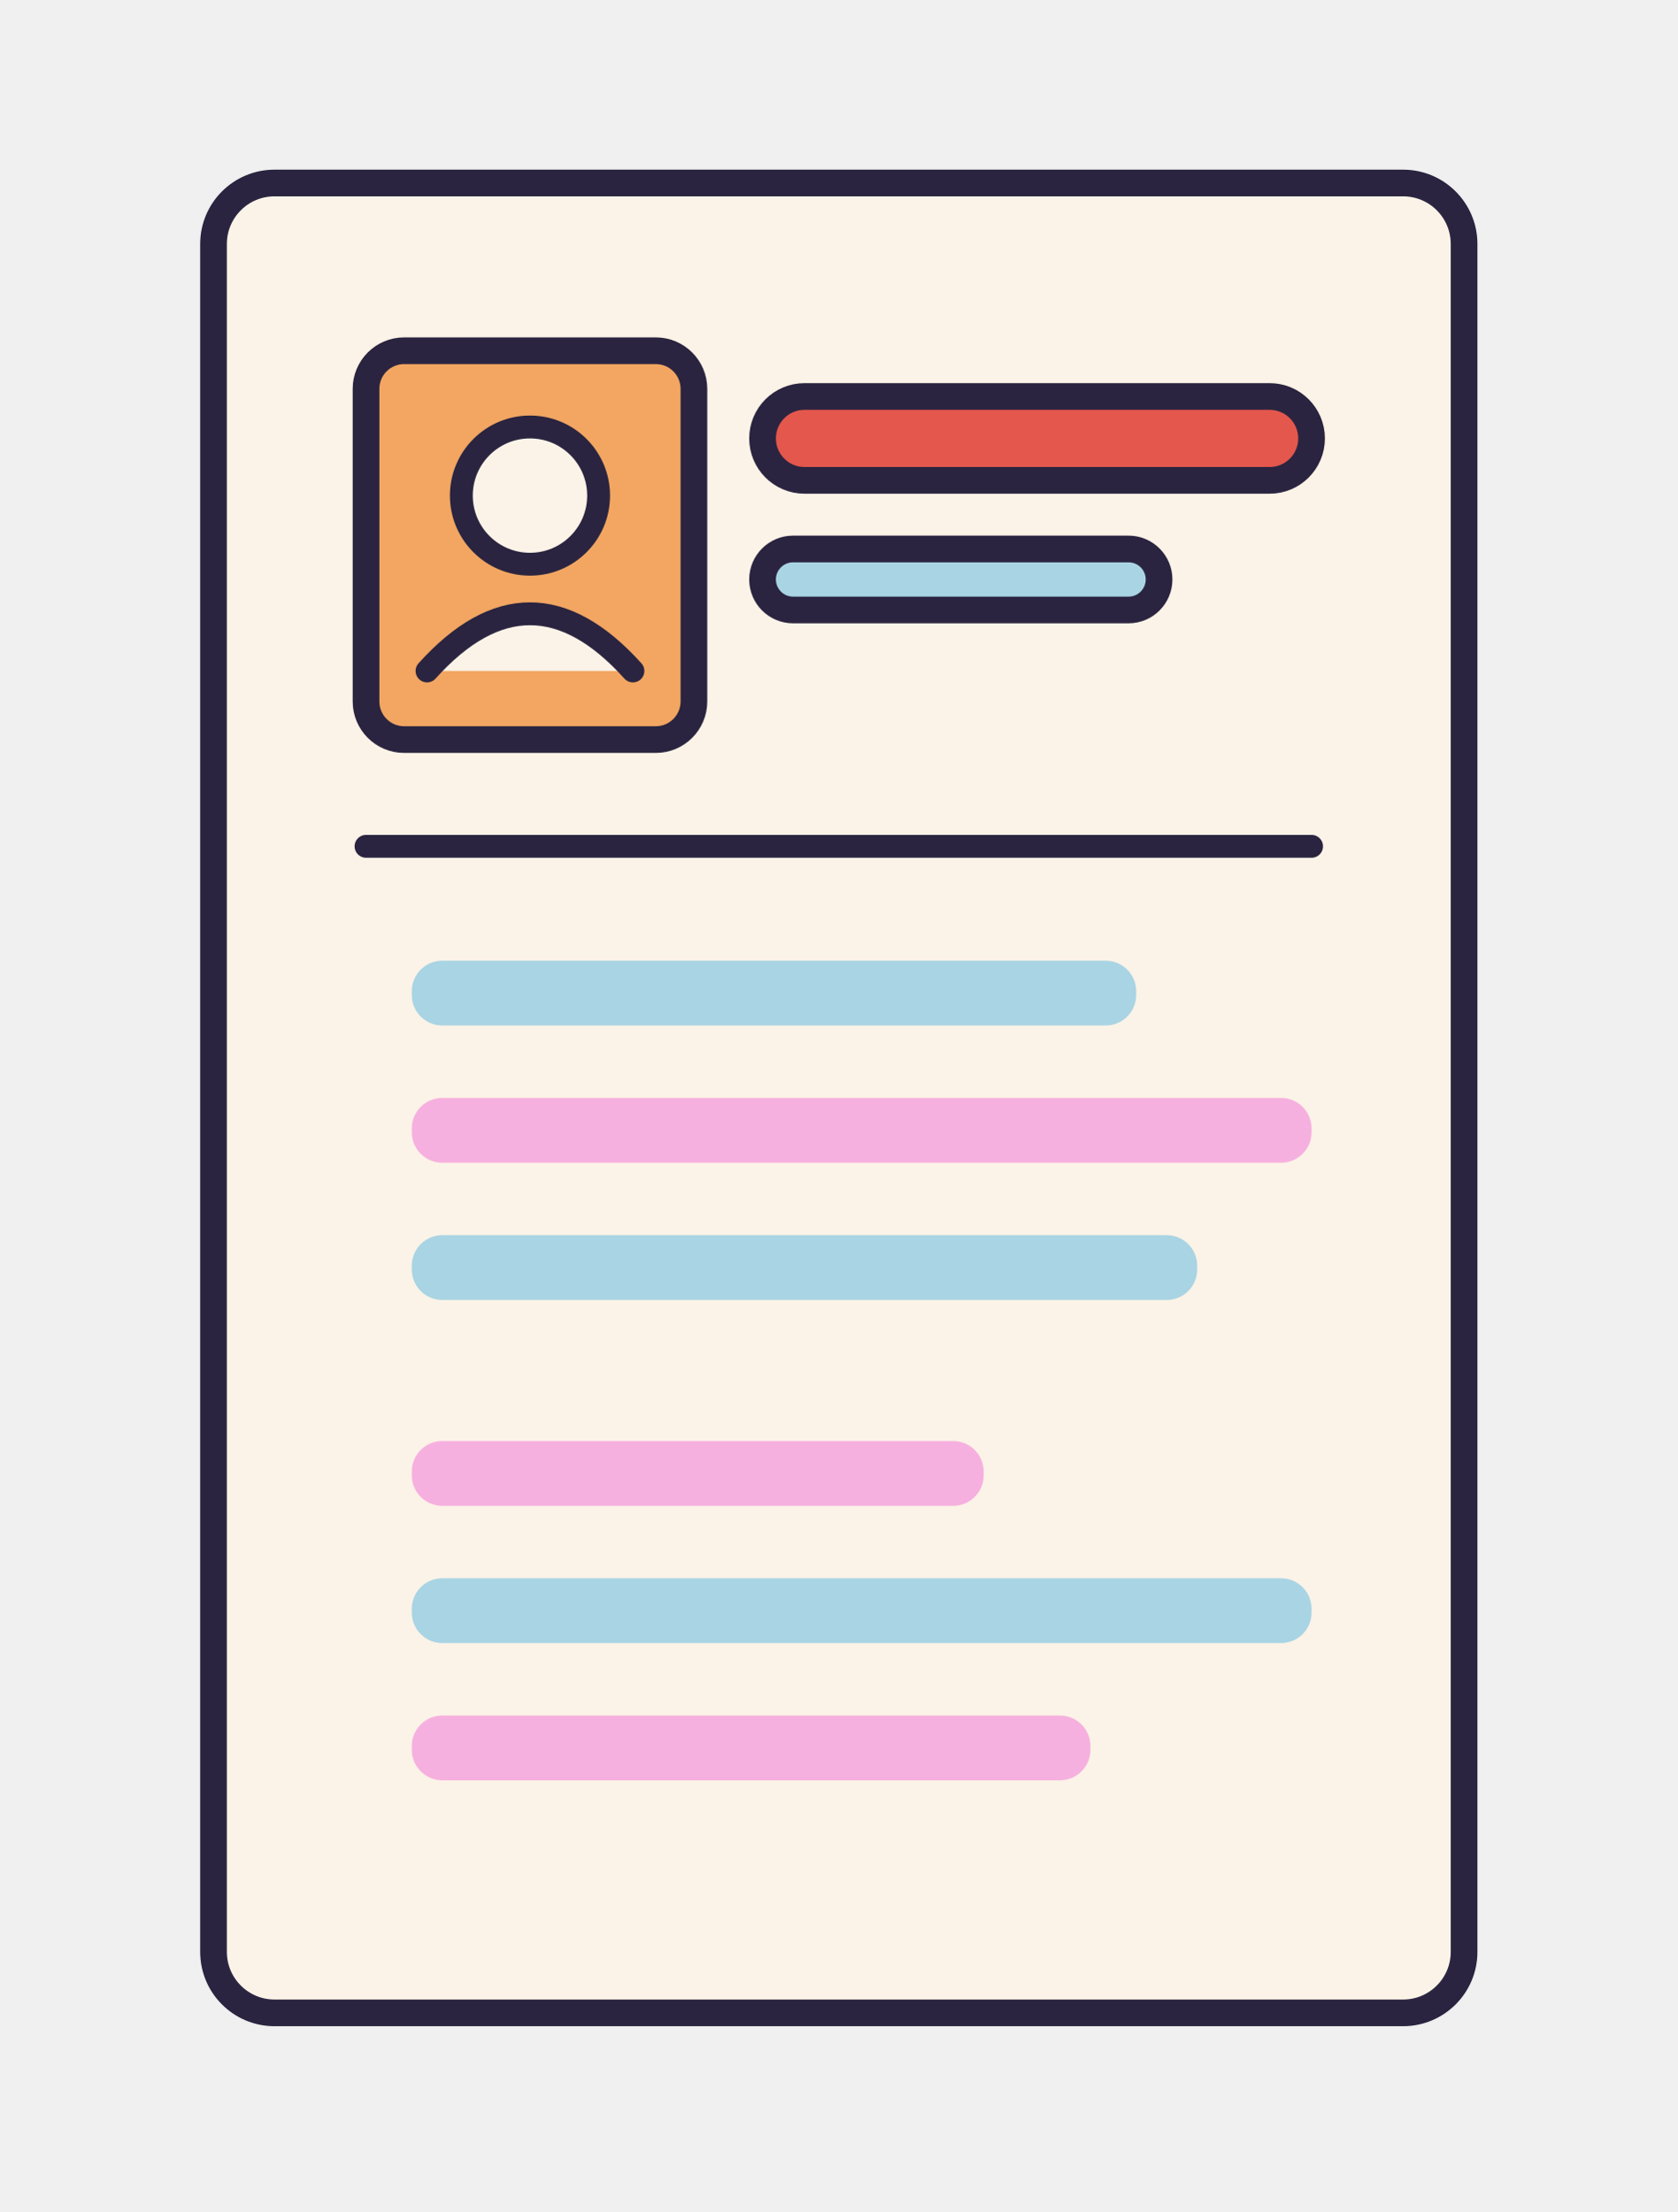
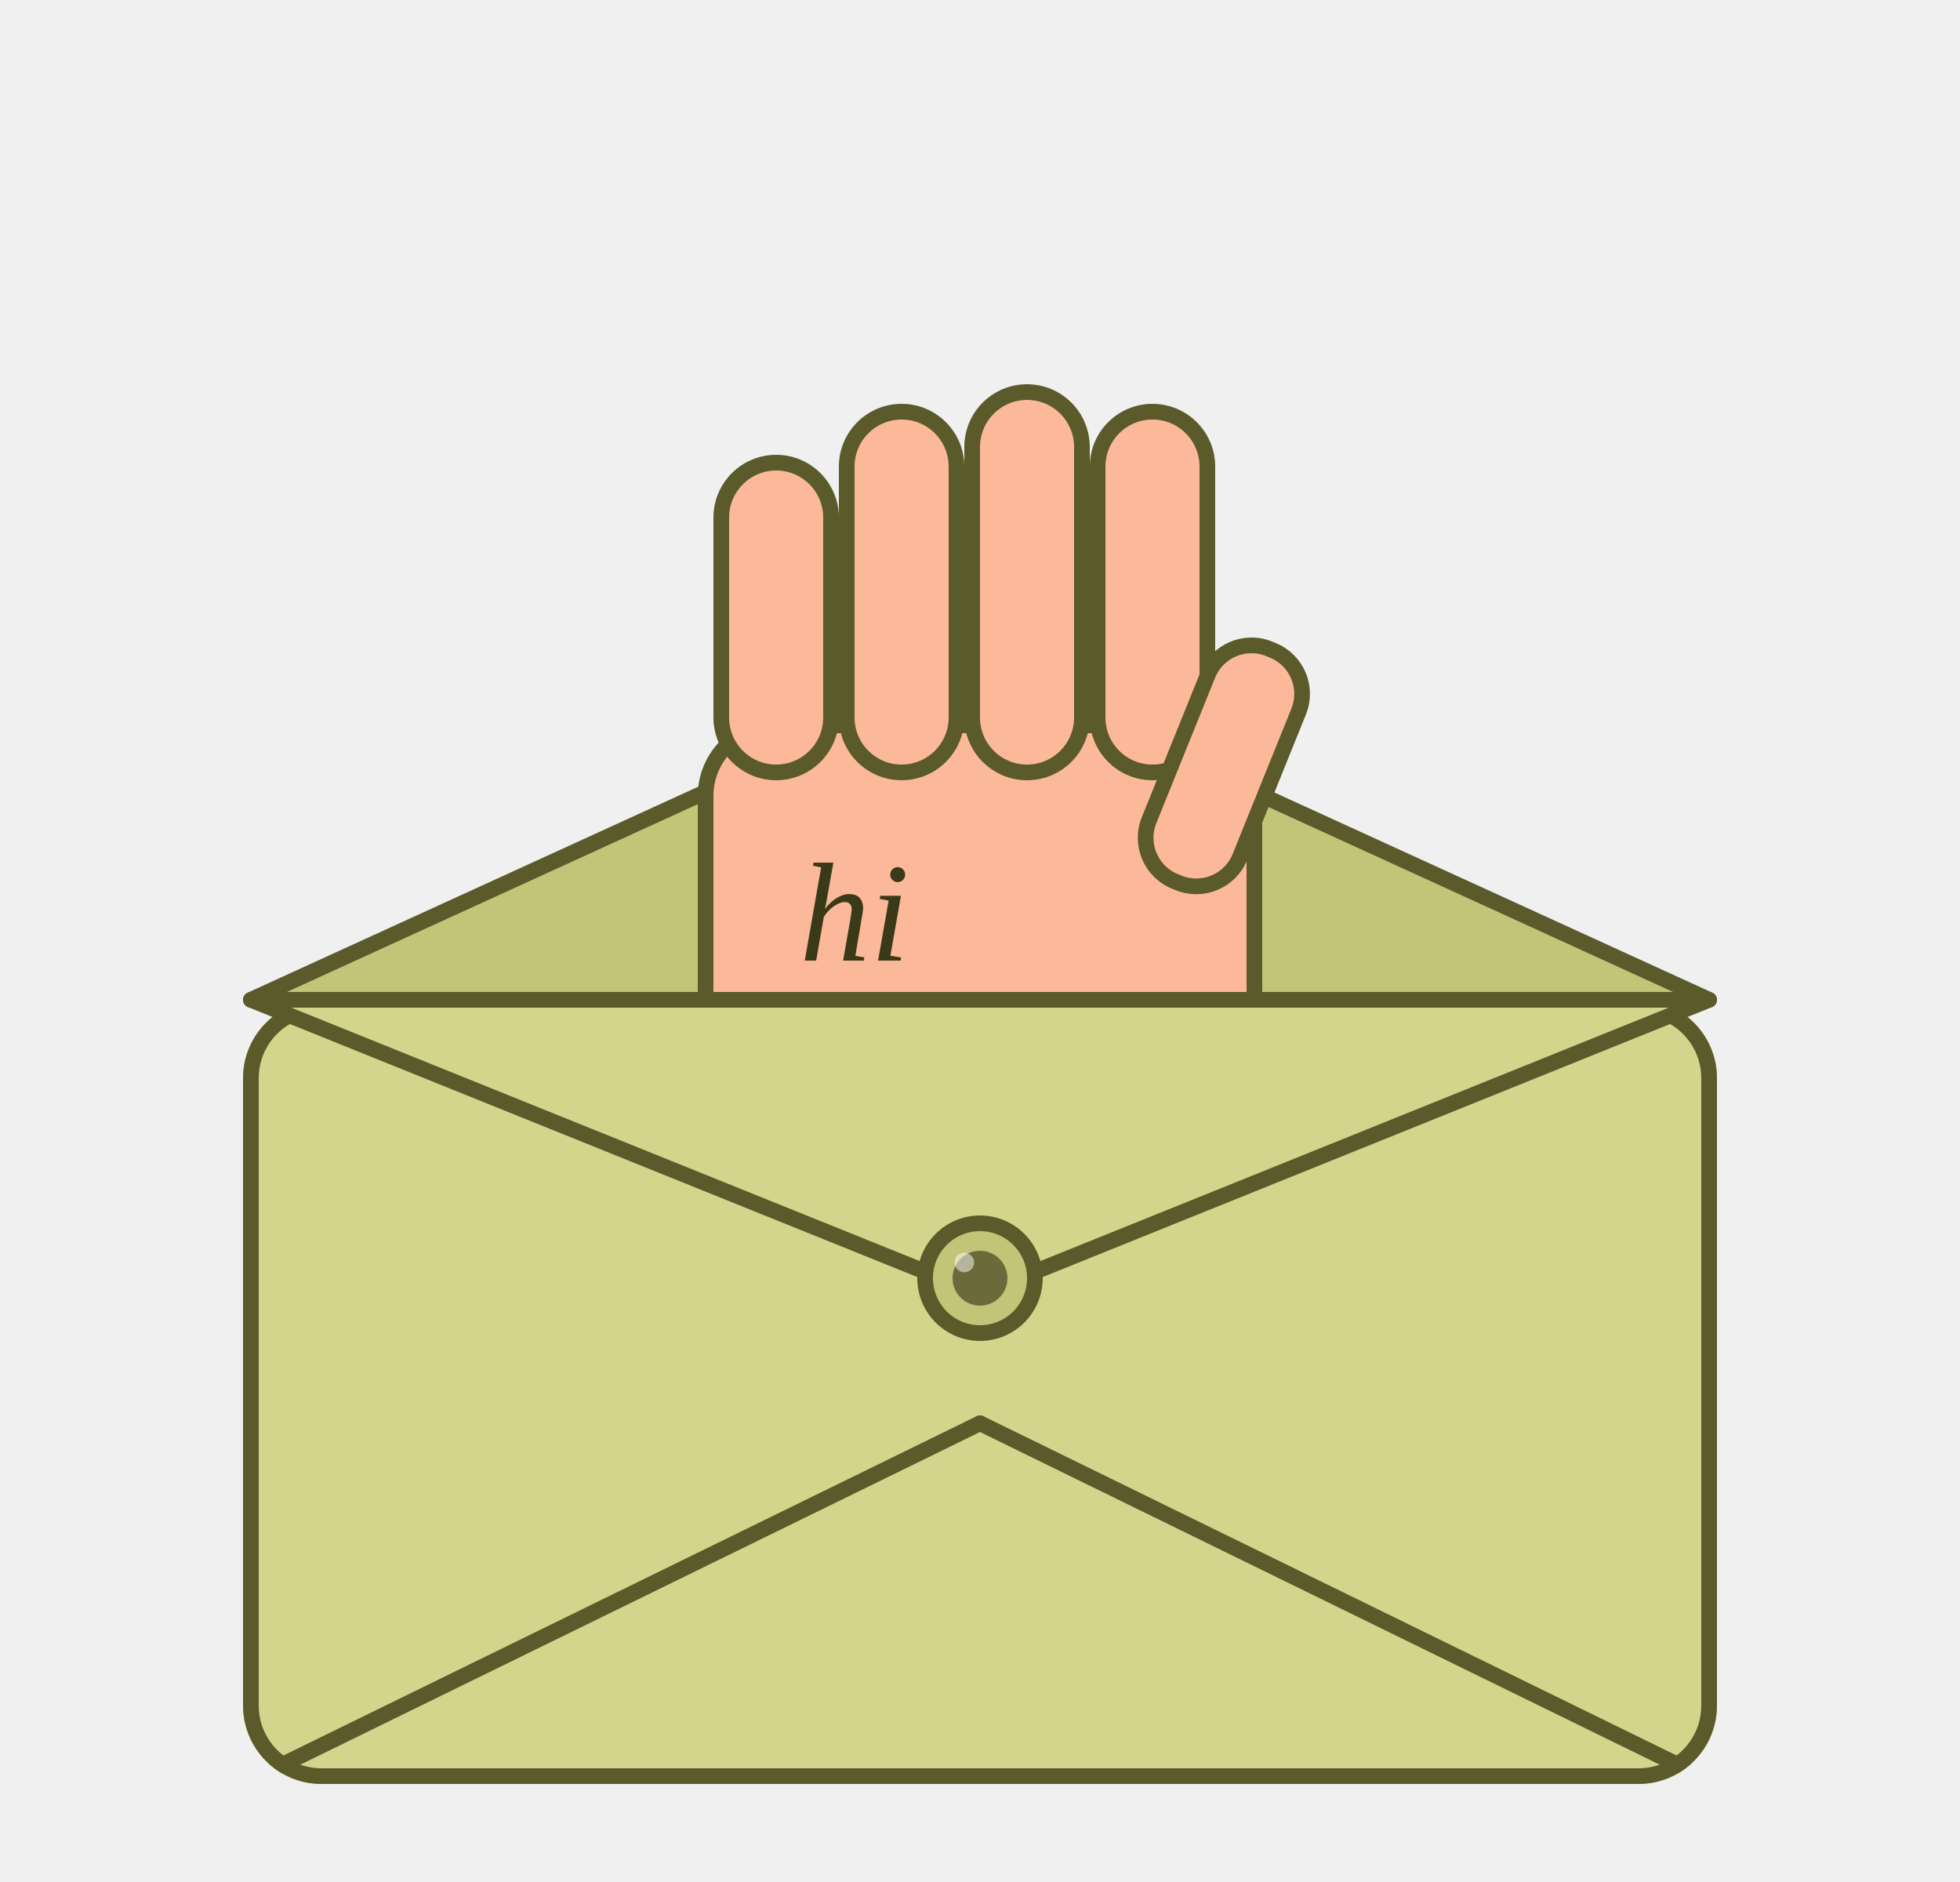
- <svg xmlns="http://www.w3.org/2000/svg" width="440" height="580" viewBox="0 0 440 580">
+ <svg xmlns="http://www.w3.org/2000/svg" viewBox="0 0 500 480">
+   <defs>
+     <clipPath id="hc">
+       <rect x="70" y="-800" width="360" height="1055" />
+     </clipPath>
+     <clipPath id="env">
+       <rect x="62" y="255" width="376" height="200" rx="20" />
+     </clipPath>
+   </defs>
  <style>
-   /* Palette: blue #A9D4E4 · pink #F6B0DF · orange #F2A661
-      cream #FBF3E7 · coral #E4574C · outline #2A2440          */
- 
-   #sheet {
-     transform-box: view-box;
-     transform-origin: 220px 290px;
-     animation: hover 3.6s ease-in-out infinite;
-   }
-   @keyframes hover {
-     0%, 100% { transform: translateY(0) rotate(-1deg); }
-     50%      { transform: translateY(-11px) rotate(1deg); }
-   }
- 
-   #lines rect {
-     transform-box: view-box;
-     transform-origin: left center;
-     animation: type 4.8s ease-in-out infinite;
-   }
-   #lines rect:nth-child(1) { animation-delay: 0.00s; }
-   #lines rect:nth-child(2) { animation-delay: 0.13s; }
-   #lines rect:nth-child(3) { animation-delay: 0.26s; }
-   #lines rect:nth-child(4) { animation-delay: 0.39s; }
-   #lines rect:nth-child(5) { animation-delay: 0.52s; }
-   #lines rect:nth-child(6) { animation-delay: 0.65s; }
-   @keyframes type {
-     0%        { transform: scaleX(0); opacity: 0; }
-     14%       { transform: scaleX(1); opacity: 1; }
-     82%       { transform: scaleX(1); opacity: 1; }
-     92%, 100% { transform: scaleX(0); opacity: 0; }
-   }
- 
-   @media (prefers-reduced-motion: reduce) {
-     #sheet, #lines rect { animation: none; }
-     #lines rect { transform: scaleX(1); opacity: 1; }
-   }
- </style>
-   <g id="sheet" fill="none" stroke="#2A2440" stroke-width="7" stroke-linejoin="round" stroke-linecap="round">
-     <rect id="paper" x="56" y="48" width="328" height="480" rx="16" fill="#FBF3E7" />
-     <g id="masthead">
-       <rect id="photo" x="96" y="92" width="86" height="102" rx="10" fill="#F2A661" />
-       <circle id="photo-head" cx="139" cy="130" r="18" fill="#FBF3E7" stroke-width="6" />
-       <path id="photo-body" d="M112 176 Q 139 146 166 176" fill="#FBF3E7" stroke-width="6" />
-       <rect id="name-bar" x="200" y="104" width="144" height="22" rx="11" fill="#E4574C" />
-       <rect id="role-bar" x="200" y="144" width="104" height="16" rx="8" fill="#A9D4E4" />
-     </g>
-     <path id="rule" d="M96 222 H 344" stroke-width="6" />
-     <g id="lines" stroke="none">
-       <rect x="108" y="252" width="190" height="17" rx="8" fill="#A9D4E4" />
-       <rect x="108" y="288" width="236" height="17" rx="8" fill="#F6B0DF" />
-       <rect x="108" y="324" width="206" height="17" rx="8" fill="#A9D4E4" />
-       <rect x="108" y="378" width="150" height="17" rx="8" fill="#F6B0DF" />
-       <rect x="108" y="414" width="236" height="17" rx="8" fill="#A9D4E4" />
-       <rect x="108" y="450" width="178" height="17" rx="8" fill="#F6B0DF" />
-     </g>
+     @keyframes sealedFlap {
+       0%,8%     { transform:scaleY(1);  animation-timing-function:ease-in }
+       20%       { transform:scaleY(0) }
+       20.1%,65% { transform:scaleY(0) }
+       75%       { transform:scaleY(0);  animation-timing-function:ease-out }
+       85%       { transform:scaleY(1) }
+       100%      { transform:scaleY(1) }
+     }
+     @keyframes openFlap {
+       0%,20%  { transform:scaleY(0) }
+       28%     { transform:scaleY(1); animation-timing-function:linear }
+       65%     { transform:scaleY(1); animation-timing-function:ease-in }
+       75%     { transform:scaleY(0) }
+       100%    { transform:scaleY(0) }
+     }
+     @keyframes handAnim {
+       0%,28%   { transform:translateY(158px) }
+       42%      { transform:translateY(0px);   animation-timing-function:ease-in-out }
+       49%      { transform:translateY(-12px); animation-timing-function:ease-in-out }
+       54%      { transform:translateY(-2px);  animation-timing-function:ease-in-out }
+       59%      { transform:translateY(-9px);  animation-timing-function:ease-in-out }
+       65%      { transform:translateY(0px);   animation-timing-function:ease-in }
+       76%,100% { transform:translateY(158px) }
+     }
+     .flap-sealed { transform-origin:250px 255px; animation:sealedFlap 5s linear infinite }
+     .flap-open   { transform-origin:250px 255px; animation:openFlap 5s cubic-bezier(.34,1.55,.64,1) infinite }
+     .hand        { animation:handAnim 5s cubic-bezier(.34,1.55,.64,1) infinite }
+   </style>
+   <rect x="62" y="255" width="376" height="200" rx="20" fill="#D4D58C" />
+   <g class="flap-open">
+     <polygon points="64,255 436,255 250,170" fill="#C2C478" stroke="#5A5A2A" stroke-width="4" stroke-linejoin="round" stroke-linecap="round" />
+   </g>
+   <g class="hand" clip-path="url(#hc)">
+     <rect x="180" y="185" width="140" height="93" rx="18" fill="#FBB99A" stroke="#5A5A2A" stroke-width="4" />
+     <text x="204" y="245" font-family="Georgia,'Times New Roman',serif" font-size="36" font-style="italic" fill="#3A3A18">hi</text>
+     <rect x="184" y="118" width="28" height="79" rx="14" fill="#FBB99A" stroke="#5A5A2A" stroke-width="4" />
+     <rect x="216" y="105" width="28" height="92" rx="14" fill="#FBB99A" stroke="#5A5A2A" stroke-width="4" />
+     <rect x="248" y="100" width="28" height="97" rx="14" fill="#FBB99A" stroke="#5A5A2A" stroke-width="4" />
+     <rect x="280" y="105" width="28" height="92" rx="14" fill="#FBB99A" stroke="#5A5A2A" stroke-width="4" />
+     <rect x="299" y="163" width="25" height="64" rx="12" fill="#FBB99A" stroke="#5A5A2A" stroke-width="4" transform="rotate(22,311,197)" />
+   </g>
+   <rect x="62" y="255" width="376" height="200" rx="20" fill="#D4D58C" />
+   <g clip-path="url(#env)">
+     <line x1="62" y1="455" x2="250" y2="363" stroke="#5A5A2A" stroke-width="4" stroke-linecap="round" />
+     <line x1="438" y1="455" x2="250" y2="363" stroke="#5A5A2A" stroke-width="4" stroke-linecap="round" />
+   </g>
+   <rect x="64" y="257" width="372" height="196" rx="18" fill="none" stroke="#5A5A2A" stroke-width="4" stroke-linejoin="round" stroke-linecap="round" />
+   <g class="flap-sealed">
+     <polygon points="64,255 436,255 250,330" fill="#D4D58C" stroke="#5A5A2A" stroke-width="4" stroke-linejoin="round" stroke-linecap="round" />
+     <circle cx="250" cy="326" r="14" fill="#C2C478" stroke="#5A5A2A" stroke-width="4" />
+     <circle cx="250" cy="326" r="7" fill="#6B6A3A" />
+     <circle cx="246" cy="322" r="2.5" fill="#ffffff" opacity="0.5" />
  </g>
</svg>
